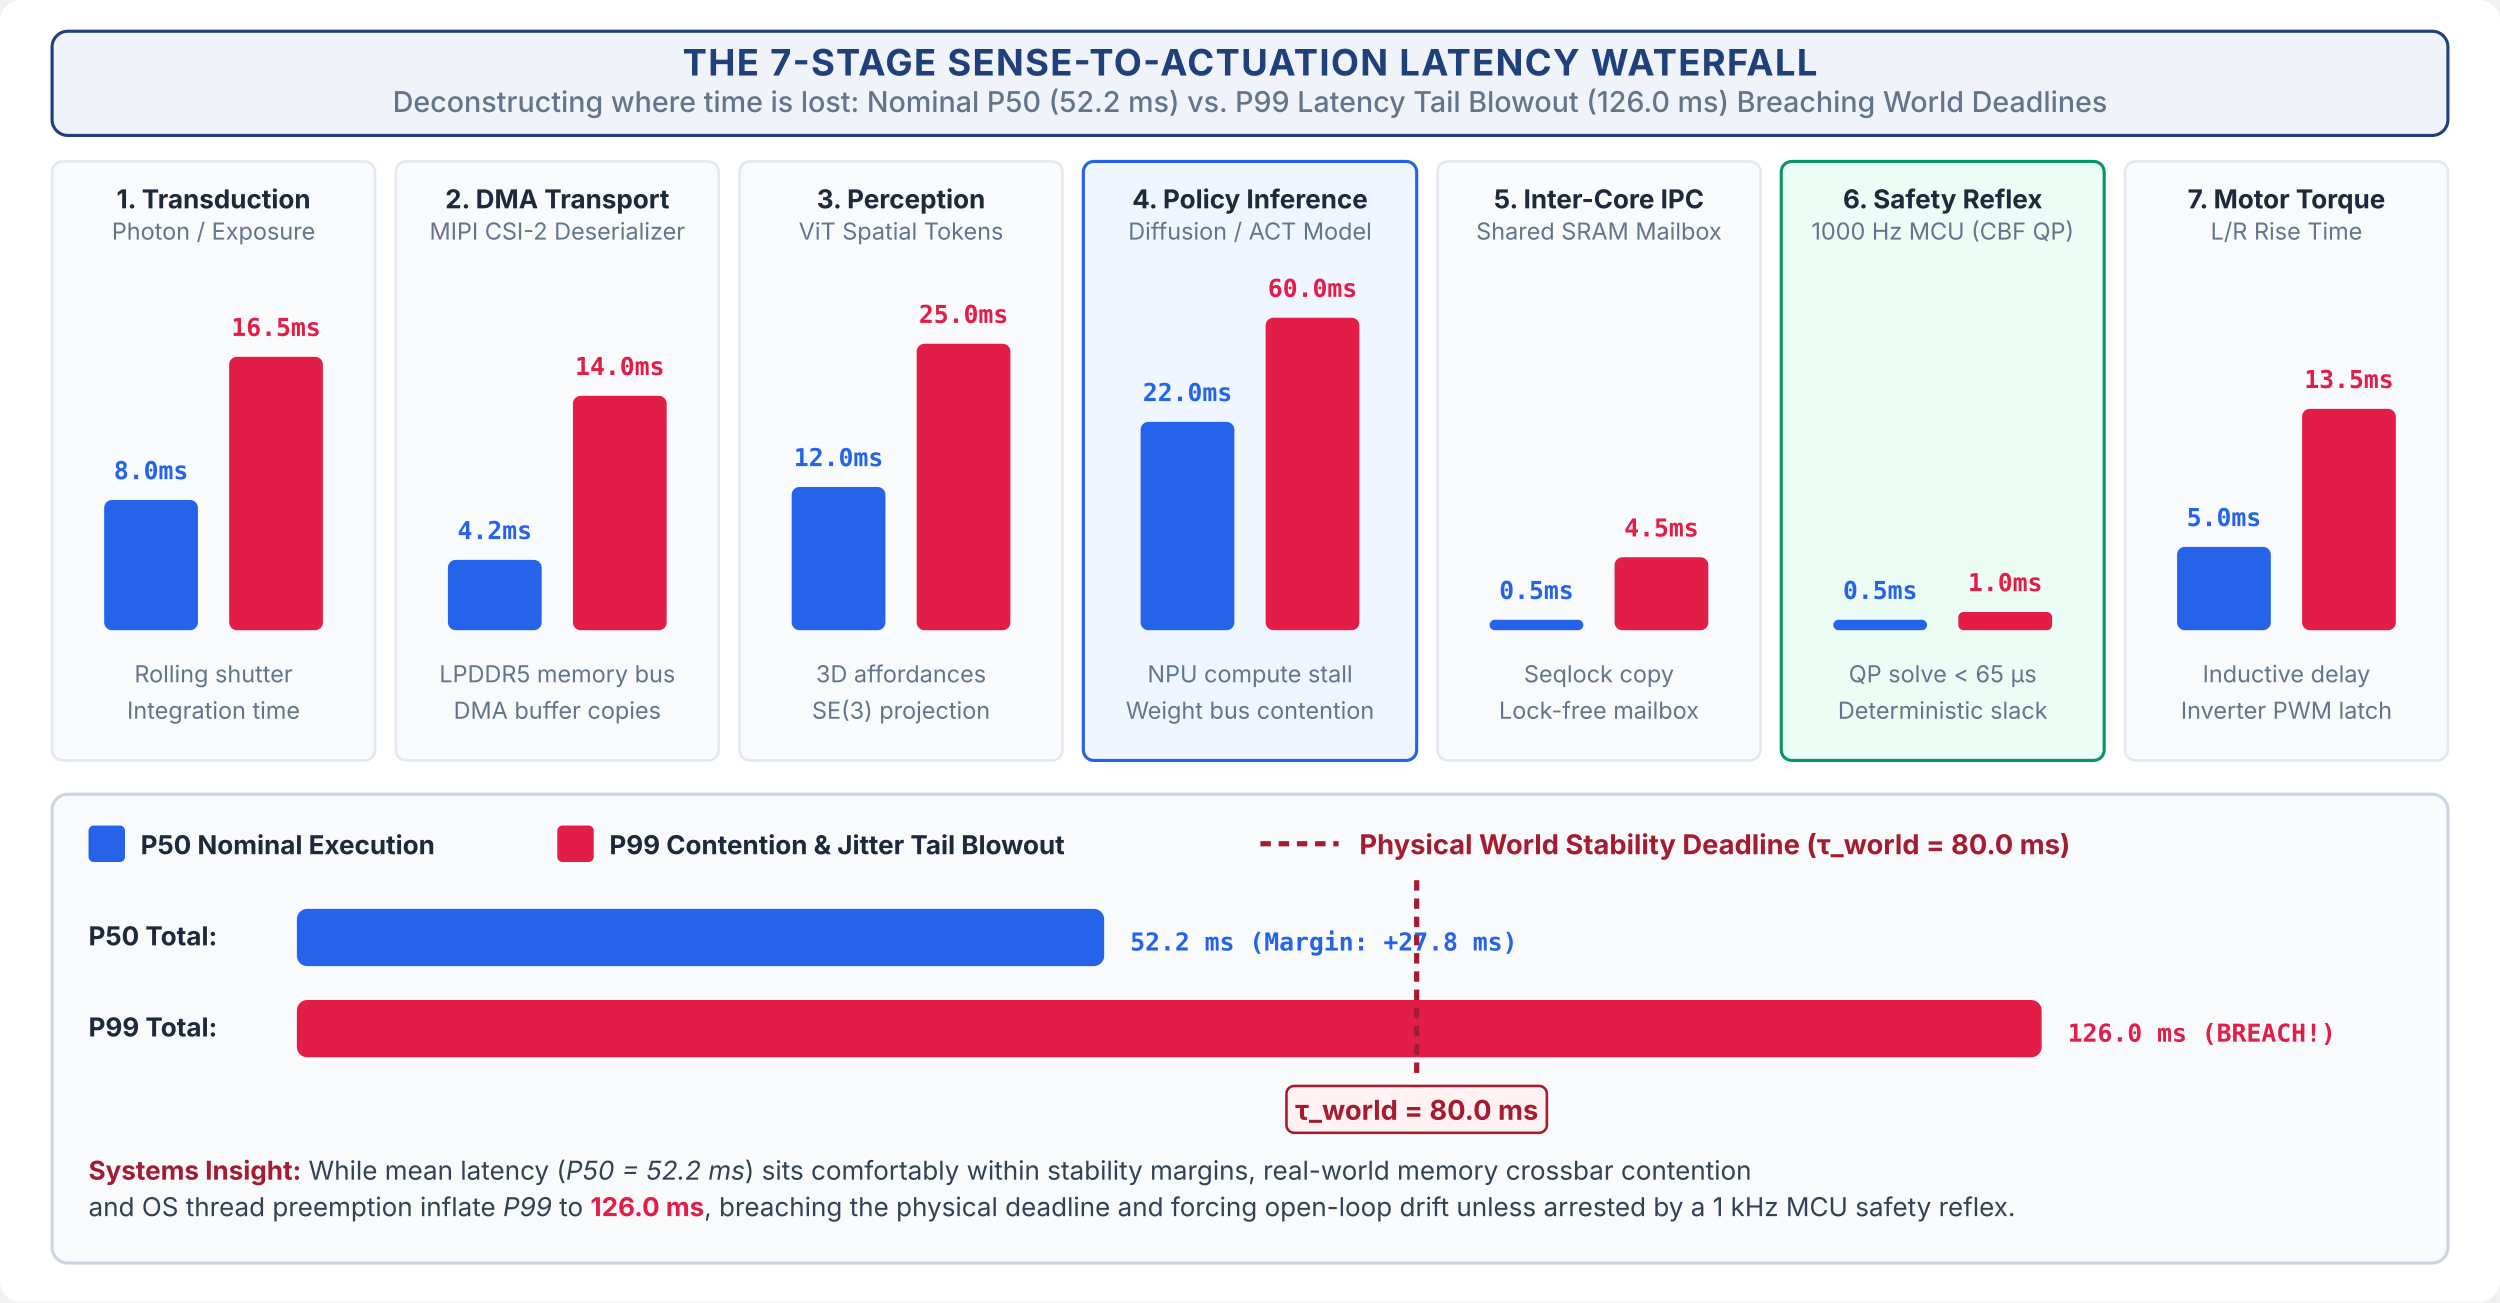
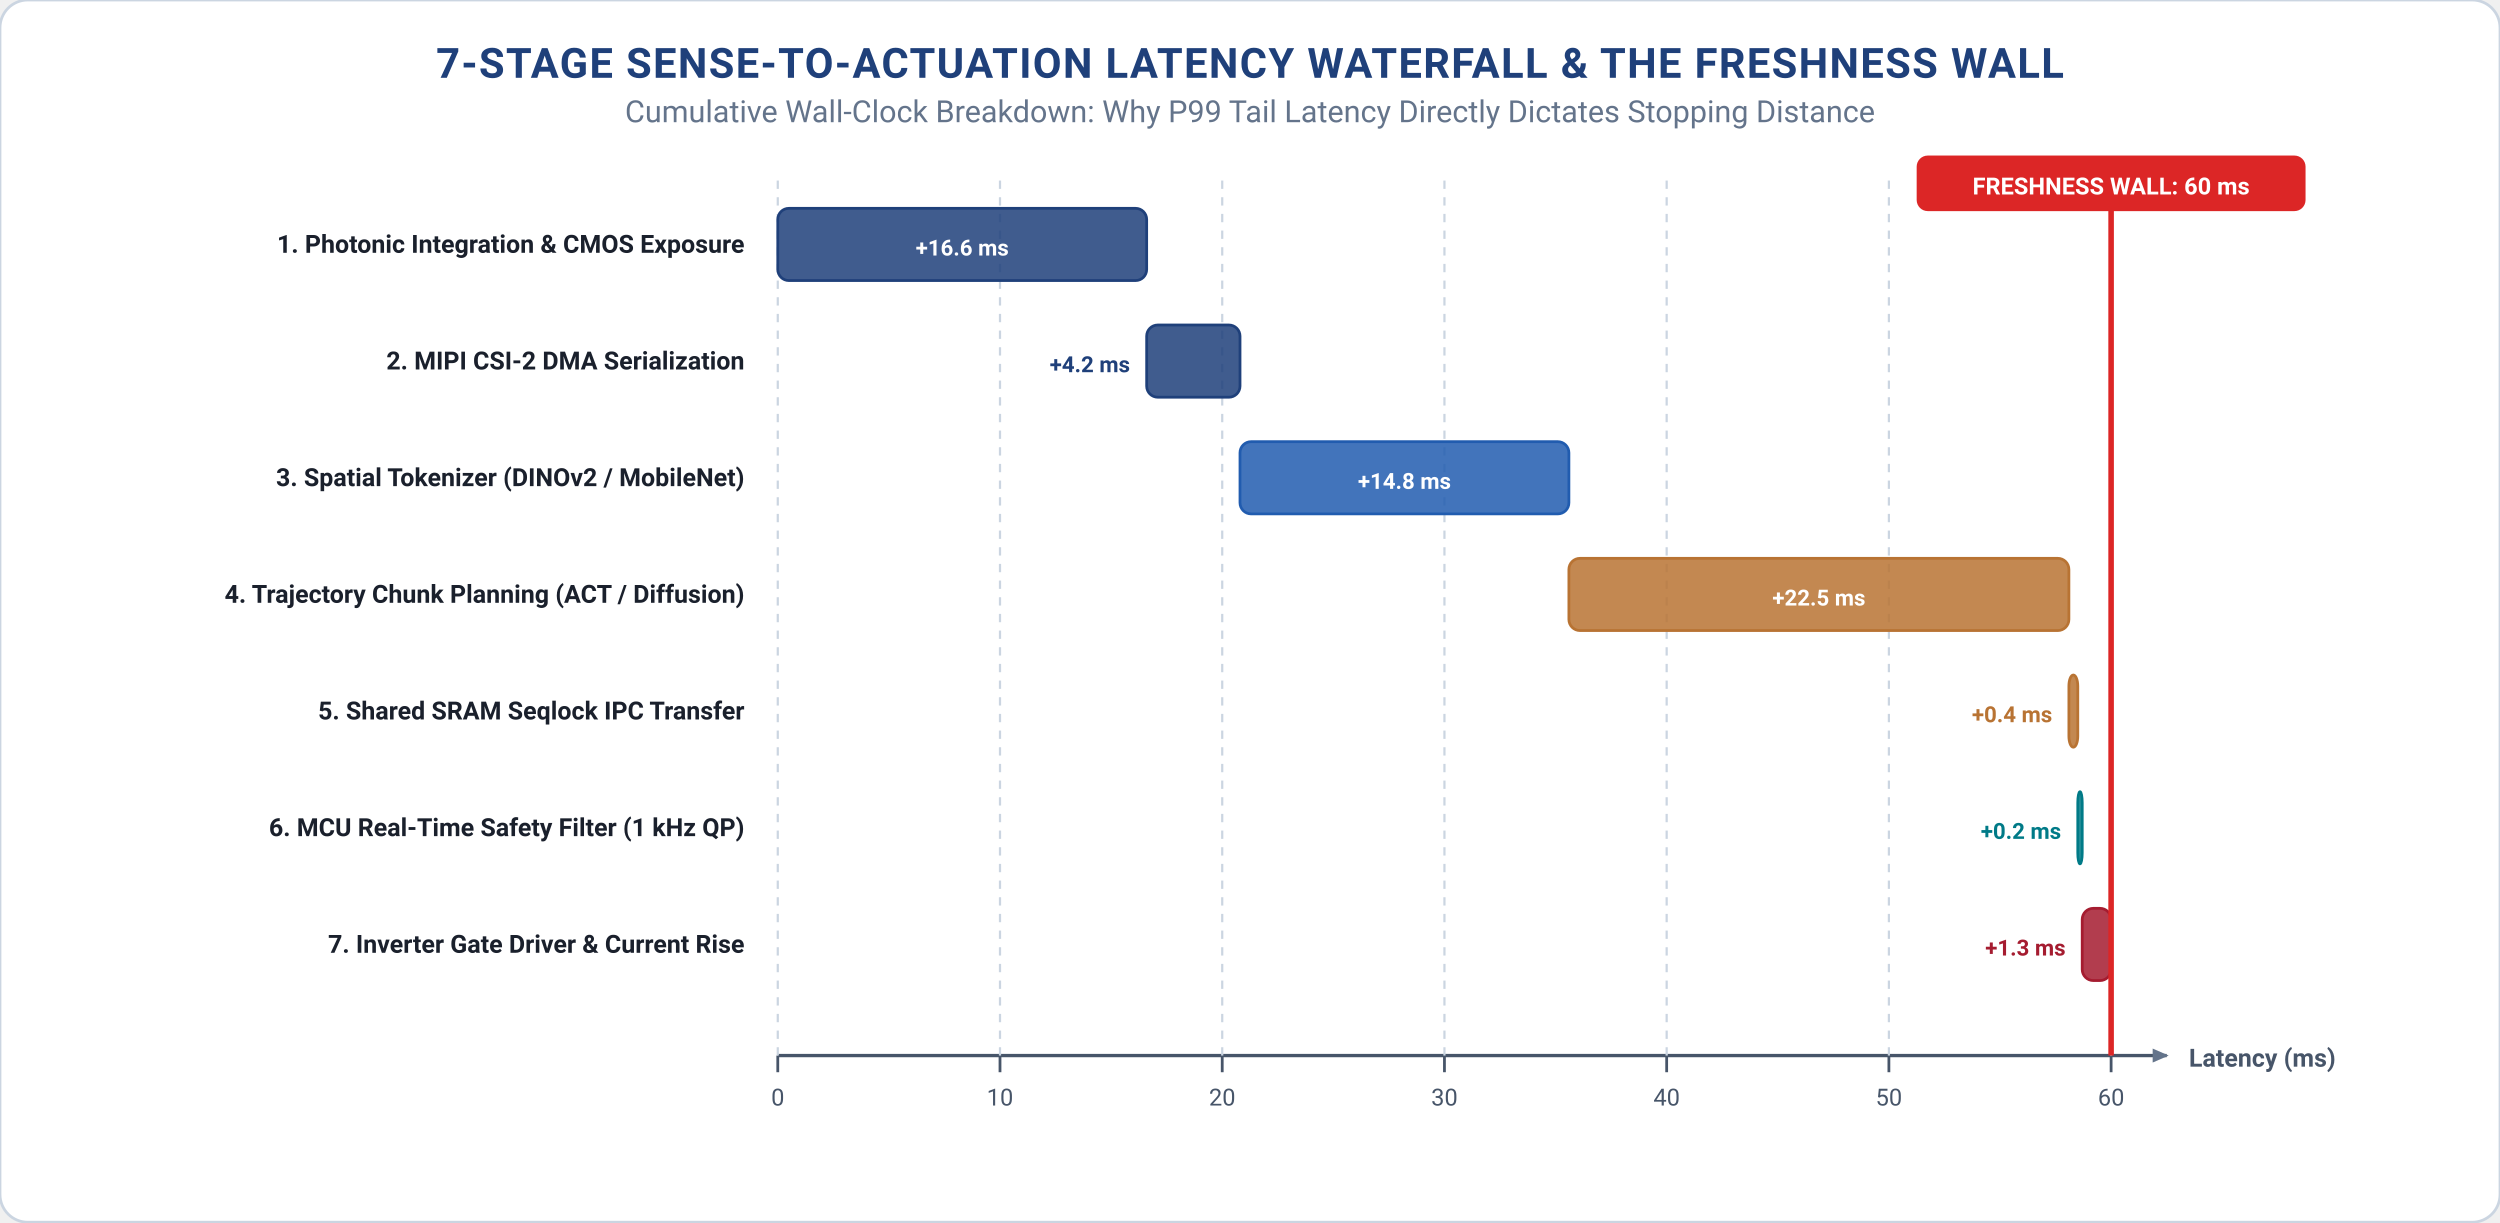
- <svg xmlns="http://www.w3.org/2000/svg" viewBox="0 0 960 500" width="100%" height="auto" role="img" aria-label="The 7-Stage Sense-to-Actuation Latency Waterfall: P50 Nominal vs P99 Tail Contention">
+ <svg xmlns="http://www.w3.org/2000/svg" viewBox="0 0 900 440" width="100%" height="100%">
+   <style>
+       text { font-family: -apple-system, BlinkMacSystemFont, "Segoe UI", Roboto, "Helvetica Neue", Arial, sans-serif; }
+       .title { font-weight: 700; font-size: 15px; fill: #1F407A; text-anchor: middle; letter-spacing: 0.5px; }
+       .subtitle { font-size: 11px; fill: #64748B; text-anchor: middle; }
+       .section-hdr { font-weight: 700; font-size: 13px; fill: #1F407A; letter-spacing: 0.3px; }
+       .card-title { font-weight: 700; font-size: 11.5px; }
+       .body-text { font-size: 10px; fill: #475569; }
+       .bold-text { font-weight: 600; font-size: 10px; fill: #1A202C; }
+       .small-text { font-size: 9px; fill: #64748B; }
+       .code-text { font-family: "SFMono-Regular", Consolas, "Liberation Mono", Menlo, Courier, monospace; font-size: 9px; fill: #1F407A; font-weight: 600; }
+       .badge-text { font-weight: 700; font-size: 9px; text-anchor: middle; }
+     </style>
  <defs>
-     <style>
-       .main-title { font-family: system-ui, -apple-system, sans-serif; font-size: 14px; font-weight: 700; fill: #1F407A; letter-spacing: 0.5px; }
-       .main-sub { font-family: system-ui, -apple-system, sans-serif; font-size: 11px; font-weight: 500; fill: #64748B; }
-       .stage-hdr { font-family: system-ui, -apple-system, sans-serif; font-size: 10px; font-weight: 700; fill: #1E293B; }
-       .stage-sub { font-family: system-ui, -apple-system, sans-serif; font-size: 9px; fill: #64748B; }
-       .bar-p50 { fill: #2563EB; }
-       .bar-p99-add { fill: #E11D48; }
-       .timing-lbl { font-family: 'SF Mono', Menlo, monospace; font-size: 9.5px; font-weight: 700; }
-       .summary-title { font-family: system-ui, -apple-system, sans-serif; font-size: 12px; font-weight: 700; }
-       .summary-txt { font-family: system-ui, -apple-system, sans-serif; font-size: 10px; fill: #334155; line-height: 1.4; }
-       .deadline-txt { font-family: system-ui, -apple-system, sans-serif; font-size: 10.5px; font-weight: 700; fill: #A51C30; }
-     </style>
+     <marker id="arr-blue" viewBox="0 0 10 10" refX="7" refY="5" markerWidth="6" markerHeight="6" orient="auto-start-reverse">
+       <path d="M 0 1.5 L 8 5 L 0 8.5 z" fill="#215CAF" />
+     </marker>
+     <marker id="arr-navy" viewBox="0 0 10 10" refX="7" refY="5" markerWidth="6" markerHeight="6" orient="auto-start-reverse">
+       <path d="M 0 1.5 L 8 5 L 0 8.5 z" fill="#1F407A" />
+     </marker>
+     <marker id="arr-petrol" viewBox="0 0 10 10" refX="7" refY="5" markerWidth="6" markerHeight="6" orient="auto-start-reverse">
+       <path d="M 0 1.5 L 8 5 L 0 8.5 z" fill="#007A87" />
+     </marker>
+     <marker id="arr-teal" viewBox="0 0 10 10" refX="7" refY="5" markerWidth="6" markerHeight="6" orient="auto-start-reverse">
+       <path d="M 0 1.5 L 8 5 L 0 8.5 z" fill="#10B981" />
+     </marker>
+     <marker id="arr-bronze" viewBox="0 0 10 10" refX="7" refY="5" markerWidth="6" markerHeight="6" orient="auto-start-reverse">
+       <path d="M 0 1.5 L 8 5 L 0 8.5 z" fill="#B87333" />
+     </marker>
+     <marker id="arr-crimson" viewBox="0 0 10 10" refX="7" refY="5" markerWidth="6" markerHeight="6" orient="auto-start-reverse">
+       <path d="M 0 1.5 L 8 5 L 0 8.5 z" fill="#A51C30" />
+     </marker>
+     <marker id="arr-coral" viewBox="0 0 10 10" refX="7" refY="5" markerWidth="6" markerHeight="6" orient="auto-start-reverse">
+       <path d="M 0 1.5 L 8 5 L 0 8.5 z" fill="#DC2626" />
+     </marker>
+     <marker id="arr-purple" viewBox="0 0 10 10" refX="7" refY="5" markerWidth="6" markerHeight="6" orient="auto-start-reverse">
+       <path d="M 0 1.5 L 8 5 L 0 8.5 z" fill="#5B4B8A" />
+     </marker>
+     <marker id="arr-slate" viewBox="0 0 10 10" refX="7" refY="5" markerWidth="6" markerHeight="6" orient="auto-start-reverse">
+       <path d="M 0 1.5 L 8 5 L 0 8.5 z" fill="#64748B" />
+     </marker>
+     <filter id="shadow" x="-2%" y="-3%" width="104%" height="108%" filterUnits="userSpaceOnUse">
+       <feDropShadow dx="0" dy="2" stdDeviation="3" flood-color="#0F172A" flood-opacity="0.05" />
+     </filter>
  </defs>
-   <rect width="960" height="500" fill="#FFFFFF" rx="8" />
-   <rect x="20" y="12" width="920" height="40" rx="6" fill="#F0F4FA" stroke="#1F407A" stroke-width="1.2" />
-   <text class="main-title" x="480" y="29" text-anchor="middle">THE 7-STAGE SENSE-TO-ACTUATION LATENCY WATERFALL</text>
-   <text class="main-sub" x="480" y="43" text-anchor="middle">Deconstructing where time is lost: Nominal P50 (52.2 ms) vs. P99 Latency Tail Blowout (126.0 ms) Breaching World Deadlines</text>
-   <g transform="translate(20, 62)">
-     <g transform="translate(0, 0)">
-       <rect width="124" height="230" rx="4" fill="#F8FAFC" stroke="#E2E8F0" stroke-width="1" />
-       <text class="stage-hdr" x="62" y="18" text-anchor="middle">1. Transduction</text>
-       <text class="stage-sub" x="62" y="30" text-anchor="middle">Photon / Exposure</text>
-       <rect x="20" y="130" width="36" height="50" rx="3" class="bar-p50" />
-       <text class="timing-lbl" x="38" y="122" text-anchor="middle" fill="#2563EB">8.0ms</text>
-       <rect x="68" y="75" width="36" height="105" rx="3" class="bar-p99-add" />
-       <text class="timing-lbl" x="86" y="67" text-anchor="middle" fill="#E11D48">16.5ms</text>
-       <text class="stage-sub" x="62" y="200" text-anchor="middle">Rolling shutter</text>
-       <text class="stage-sub" x="62" y="214" text-anchor="middle">Integration time</text>
-     </g>
-     <g transform="translate(132, 0)">
-       <rect width="124" height="230" rx="4" fill="#F8FAFC" stroke="#E2E8F0" stroke-width="1" />
-       <text class="stage-hdr" x="62" y="18" text-anchor="middle">2. DMA Transport</text>
-       <text class="stage-sub" x="62" y="30" text-anchor="middle">MIPI CSI-2 Deserializer</text>
-       <rect x="20" y="153" width="36" height="27" rx="3" class="bar-p50" />
-       <text class="timing-lbl" x="38" y="145" text-anchor="middle" fill="#2563EB">4.2ms</text>
-       <rect x="68" y="90" width="36" height="90" rx="3" class="bar-p99-add" />
-       <text class="timing-lbl" x="86" y="82" text-anchor="middle" fill="#E11D48">14.0ms</text>
-       <text class="stage-sub" x="62" y="200" text-anchor="middle">LPDDR5 memory bus</text>
-       <text class="stage-sub" x="62" y="214" text-anchor="middle">DMA buffer copies</text>
-     </g>
-     <g transform="translate(264, 0)">
-       <rect width="124" height="230" rx="4" fill="#F8FAFC" stroke="#E2E8F0" stroke-width="1" />
-       <text class="stage-hdr" x="62" y="18" text-anchor="middle">3. Perception</text>
-       <text class="stage-sub" x="62" y="30" text-anchor="middle">ViT Spatial Tokens</text>
-       <rect x="20" y="125" width="36" height="55" rx="3" class="bar-p50" />
-       <text class="timing-lbl" x="38" y="117" text-anchor="middle" fill="#2563EB">12.0ms</text>
-       <rect x="68" y="70" width="36" height="110" rx="3" class="bar-p99-add" />
-       <text class="timing-lbl" x="86" y="62" text-anchor="middle" fill="#E11D48">25.0ms</text>
-       <text class="stage-sub" x="62" y="200" text-anchor="middle">3D affordances</text>
-       <text class="stage-sub" x="62" y="214" text-anchor="middle">SE(3) projection</text>
-     </g>
-     <g transform="translate(396, 0)">
-       <rect width="128" height="230" rx="4" fill="#EFF6FF" stroke="#2563EB" stroke-width="1.2" />
-       <text class="stage-hdr" x="64" y="18" text-anchor="middle" fill="#1D4ED8">4. Policy Inference</text>
-       <text class="stage-sub" x="64" y="30" text-anchor="middle" fill="#2563EB">Diffusion / ACT Model</text>
-       <rect x="22" y="100" width="36" height="80" rx="3" class="bar-p50" />
-       <text class="timing-lbl" x="40" y="92" text-anchor="middle" fill="#2563EB">22.0ms</text>
-       <rect x="70" y="60" width="36" height="120" rx="3" class="bar-p99-add" />
-       <text class="timing-lbl" x="88" y="52" text-anchor="middle" fill="#E11D48">60.0ms</text>
-       <text class="stage-sub" x="64" y="200" text-anchor="middle">NPU compute stall</text>
-       <text class="stage-sub" x="64" y="214" text-anchor="middle">Weight bus contention</text>
-     </g>
-     <g transform="translate(532, 0)">
-       <rect width="124" height="230" rx="4" fill="#F8FAFC" stroke="#E2E8F0" stroke-width="1" />
-       <text class="stage-hdr" x="62" y="18" text-anchor="middle">5. Inter-Core IPC</text>
-       <text class="stage-sub" x="62" y="30" text-anchor="middle">Shared SRAM Mailbox</text>
-       <rect x="20" y="176" width="36" height="4" rx="2" class="bar-p50" />
-       <text class="timing-lbl" x="38" y="168" text-anchor="middle" fill="#2563EB">0.5ms</text>
-       <rect x="68" y="152" width="36" height="28" rx="3" class="bar-p99-add" />
-       <text class="timing-lbl" x="86" y="144" text-anchor="middle" fill="#E11D48">4.5ms</text>
-       <text class="stage-sub" x="62" y="200" text-anchor="middle">Seqlock copy</text>
-       <text class="stage-sub" x="62" y="214" text-anchor="middle">Lock-free mailbox</text>
-     </g>
-     <g transform="translate(664, 0)">
-       <rect width="124" height="230" rx="4" fill="#ECFDF5" stroke="#059669" stroke-width="1.2" />
-       <text class="stage-hdr" x="62" y="18" text-anchor="middle" fill="#047857">6. Safety Reflex</text>
-       <text class="stage-sub" x="62" y="30" text-anchor="middle" fill="#059669">1000 Hz MCU (CBF QP)</text>
-       <rect x="20" y="176" width="36" height="4" rx="2" class="bar-p50" />
-       <text class="timing-lbl" x="38" y="168" text-anchor="middle" fill="#2563EB">0.5ms</text>
-       <rect x="68" y="173" width="36" height="7" rx="2" class="bar-p99-add" />
-       <text class="timing-lbl" x="86" y="165" text-anchor="middle" fill="#E11D48">1.0ms</text>
-       <text class="stage-sub" x="62" y="200" text-anchor="middle">QP solve &lt; 65 μs</text>
-       <text class="stage-sub" x="62" y="214" text-anchor="middle">Deterministic slack</text>
-     </g>
-     <g transform="translate(796, 0)">
-       <rect width="124" height="230" rx="4" fill="#F8FAFC" stroke="#E2E8F0" stroke-width="1" />
-       <text class="stage-hdr" x="62" y="18" text-anchor="middle">7. Motor Torque</text>
-       <text class="stage-sub" x="62" y="30" text-anchor="middle">L/R Rise Time</text>
-       <rect x="20" y="148" width="36" height="32" rx="3" class="bar-p50" />
-       <text class="timing-lbl" x="38" y="140" text-anchor="middle" fill="#2563EB">5.0ms</text>
-       <rect x="68" y="95" width="36" height="85" rx="3" class="bar-p99-add" />
-       <text class="timing-lbl" x="86" y="87" text-anchor="middle" fill="#E11D48">13.5ms</text>
-       <text class="stage-sub" x="62" y="200" text-anchor="middle">Inductive delay</text>
-       <text class="stage-sub" x="62" y="214" text-anchor="middle">Inverter PWM latch</text>
-     </g>
-   </g>
-   <g transform="translate(20, 305)">
-     <rect width="920" height="180" rx="6" fill="#F8FAFC" stroke="#CBD5E1" stroke-width="1.2" />
-     <g transform="translate(14, 12)">
-       <rect x="0" y="0" width="14" height="14" rx="2" class="bar-p50" />
-       <text class="stage-hdr" x="20" y="11" fill="#2563EB">P50 Nominal Execution</text>
-       <rect x="180" y="0" width="14" height="14" rx="2" class="bar-p99-add" />
-       <text class="stage-hdr" x="200" y="11" fill="#E11D48">P99 Contention &amp; Jitter Tail Blowout</text>
-       <line x1="450" y1="7" x2="480" y2="7" stroke="#A51C30" stroke-width="2" stroke-dasharray="4,3" />
-       <text class="deadline-txt" x="488" y="11">Physical World Stability Deadline (τ_world = 80.0 ms)</text>
-     </g>
-     <g transform="translate(14, 38)">
-       <text class="stage-hdr" x="0" y="20" fill="#2563EB">P50 Total:</text>
-       <rect x="80" y="6" width="310" height="22" rx="4" fill="#2563EB" />
-       <text class="timing-lbl" x="400" y="22" fill="#2563EB">52.2 ms  (Margin: +27.8 ms)</text>
-       <text class="stage-hdr" x="0" y="55" fill="#E11D48">P99 Total:</text>
-       <rect x="80" y="41" width="670" height="22" rx="4" fill="#E11D48" />
-       <text class="timing-lbl" x="760" y="57" fill="#E11D48">126.0 ms  (BREACH!)</text>
-       <line x1="510" y1="-5" x2="510" y2="70" stroke="#A51C30" stroke-width="2" stroke-dasharray="4,3" />
-       <rect x="460" y="74" width="100" height="18" rx="3" fill="#FEF2F2" stroke="#A51C30" stroke-width="1" />
-       <text class="deadline-txt" x="510" y="87" text-anchor="middle" font-size="9px">τ_world = 80.0 ms</text>
-     </g>
-     <text class="summary-txt" x="14" y="148">
-       <tspan x="14" dy="0">
-         <tspan font-weight="700" fill="#A51C30">Systems Insight:</tspan> While mean latency (<tspan font-style="italic">P50 = 52.2 ms</tspan>) sits comfortably within stability margins, real-world memory crossbar contention</tspan>
-       <tspan x="14" dy="14">and OS thread preemption inflate <tspan font-style="italic">P99</tspan> to <tspan font-weight="700" fill="#E11D48">126.0 ms</tspan>, breaching the physical deadline and forcing open-loop drift unless arrested by a 1 kHz MCU safety reflex.</tspan>
-     </text>
-   </g>
+   <rect width="900" height="440" fill="#FFFFFF" rx="10" stroke="#CBD5E1" stroke-width="1" />
+   <text x="450.0" y="28" class="title">7-STAGE SENSE-TO-ACTUATION LATENCY WATERFALL &amp; THE FRESHNESS WALL</text>
+   <text x="450.0" y="44" class="subtitle">Cumulative Wall-Clock Breakdown: Why P99 Tail Latency Directly Dictates Stopping Distance</text>
+   <line x1="280" y1="380" x2="780" y2="380" stroke="#475569" stroke-width="1.2" marker-end="url(#arr-slate)" />
+   <text x="788" y="384" font-size="9" font-weight="700" fill="#475569">Latency (ms)</text>
+   <line x1="280.0" y1="380" x2="280.0" y2="386" stroke="#475569" stroke-width="1" />
+   <text x="280.0" y="398" font-size="8.5" fill="#475569" text-anchor="middle">0</text>
+   <line x1="280.0" y1="65" x2="280.0" y2="380" stroke="#CBD5E1" stroke-width="0.8" stroke-dasharray="3,3" />
+   <line x1="360.0" y1="380" x2="360.0" y2="386" stroke="#475569" stroke-width="1" />
+   <text x="360.0" y="398" font-size="8.5" fill="#475569" text-anchor="middle">10</text>
+   <line x1="360.0" y1="65" x2="360.0" y2="380" stroke="#CBD5E1" stroke-width="0.8" stroke-dasharray="3,3" />
+   <line x1="440.0" y1="380" x2="440.0" y2="386" stroke="#475569" stroke-width="1" />
+   <text x="440.0" y="398" font-size="8.5" fill="#475569" text-anchor="middle">20</text>
+   <line x1="440.0" y1="65" x2="440.0" y2="380" stroke="#CBD5E1" stroke-width="0.8" stroke-dasharray="3,3" />
+   <line x1="520.0" y1="380" x2="520.0" y2="386" stroke="#475569" stroke-width="1" />
+   <text x="520.0" y="398" font-size="8.5" fill="#475569" text-anchor="middle">30</text>
+   <line x1="520.0" y1="65" x2="520.0" y2="380" stroke="#CBD5E1" stroke-width="0.8" stroke-dasharray="3,3" />
+   <line x1="600.0" y1="380" x2="600.0" y2="386" stroke="#475569" stroke-width="1" />
+   <text x="600.0" y="398" font-size="8.5" fill="#475569" text-anchor="middle">40</text>
+   <line x1="600.0" y1="65" x2="600.0" y2="380" stroke="#CBD5E1" stroke-width="0.8" stroke-dasharray="3,3" />
+   <line x1="680.0" y1="380" x2="680.0" y2="386" stroke="#475569" stroke-width="1" />
+   <text x="680.0" y="398" font-size="8.5" fill="#475569" text-anchor="middle">50</text>
+   <line x1="680.0" y1="65" x2="680.0" y2="380" stroke="#CBD5E1" stroke-width="0.8" stroke-dasharray="3,3" />
+   <line x1="760.0" y1="380" x2="760.0" y2="386" stroke="#475569" stroke-width="1" />
+   <text x="760.0" y="398" font-size="8.5" fill="#475569" text-anchor="middle">60</text>
+   <line x1="760.0" y1="65" x2="760.0" y2="380" stroke="#CBD5E1" stroke-width="0.8" stroke-dasharray="3,3" />
+   <text x="268" y="91" font-size="9" font-weight="600" fill="#1A202C" text-anchor="end">1. Photonic Integration &amp; CMOS Exposure</text>
+   <rect x="280.0" y="75" width="132.8" height="26" rx="4" fill="#1F407A" fill-opacity="0.85" stroke="#1F407A" stroke-width="1" />
+   <text x="346.4" y="92" font-size="8" font-weight="700" fill="#FFFFFF" text-anchor="middle">+16.6 ms</text>
+   <text x="268" y="133" font-size="9" font-weight="600" fill="#1A202C" text-anchor="end">2. MIPI CSI-2 DMA Serialization</text>
+   <rect x="412.8" y="117" width="33.6" height="26" rx="4" fill="#1F407A" fill-opacity="0.85" stroke="#1F407A" stroke-width="1" />
+   <text x="406.8" y="134" font-size="8" font-weight="700" fill="#1F407A" text-anchor="end">+4.2 ms</text>
+   <text x="268" y="175" font-size="9" font-weight="600" fill="#1A202C" text-anchor="end">3. Spatial Tokenizer (DINOv2 / MobileNet)</text>
+   <rect x="446.4" y="159" width="118.4" height="26" rx="4" fill="#215CAF" fill-opacity="0.85" stroke="#215CAF" stroke-width="1" />
+   <text x="505.6" y="176" font-size="8" font-weight="700" fill="#FFFFFF" text-anchor="middle">+14.8 ms</text>
+   <text x="268" y="217" font-size="9" font-weight="600" fill="#1A202C" text-anchor="end">4. Trajectory Chunk Planning (ACT / Diffusion)</text>
+   <rect x="564.8" y="201" width="180.0" height="26" rx="4" fill="#B87333" fill-opacity="0.85" stroke="#B87333" stroke-width="1" />
+   <text x="654.8" y="218" font-size="8" font-weight="700" fill="#FFFFFF" text-anchor="middle">+22.5 ms</text>
+   <text x="268" y="259" font-size="9" font-weight="600" fill="#1A202C" text-anchor="end">5. Shared SRAM Seqlock IPC Transfer</text>
+   <rect x="744.8" y="243" width="3.2" height="26" rx="4" fill="#B87333" fill-opacity="0.85" stroke="#B87333" stroke-width="1" />
+   <text x="738.8" y="260" font-size="8" font-weight="700" fill="#B87333" text-anchor="end">+0.4 ms</text>
+   <text x="268" y="301" font-size="9" font-weight="600" fill="#1A202C" text-anchor="end">6. MCU Real-Time Safety Filter (1 kHz QP)</text>
+   <rect x="748.0" y="285" width="1.6" height="26" rx="4" fill="#007A87" fill-opacity="0.85" stroke="#007A87" stroke-width="1" />
+   <text x="742.0" y="302" font-size="8" font-weight="700" fill="#007A87" text-anchor="end">+0.2 ms</text>
+   <text x="268" y="343" font-size="9" font-weight="600" fill="#1A202C" text-anchor="end">7. Inverter Gate Driver &amp; Current Rise</text>
+   <rect x="749.6" y="327" width="10.4" height="26" rx="4" fill="#A51C30" fill-opacity="0.85" stroke="#A51C30" stroke-width="1" />
+   <text x="743.6" y="344" font-size="8" font-weight="700" fill="#A51C30" text-anchor="end">+1.3 ms</text>
+   <line x1="760" y1="65" x2="760" y2="380" stroke="#DC2626" stroke-width="2" />
+   <rect x="690" y="56" width="140" height="20" rx="4" fill="#DC2626" />
+   <text x="760" y="70" font-size="8.5" font-weight="700" fill="#FFFFFF" text-anchor="middle">FRESHNESS WALL: 60 ms</text>
</svg>
